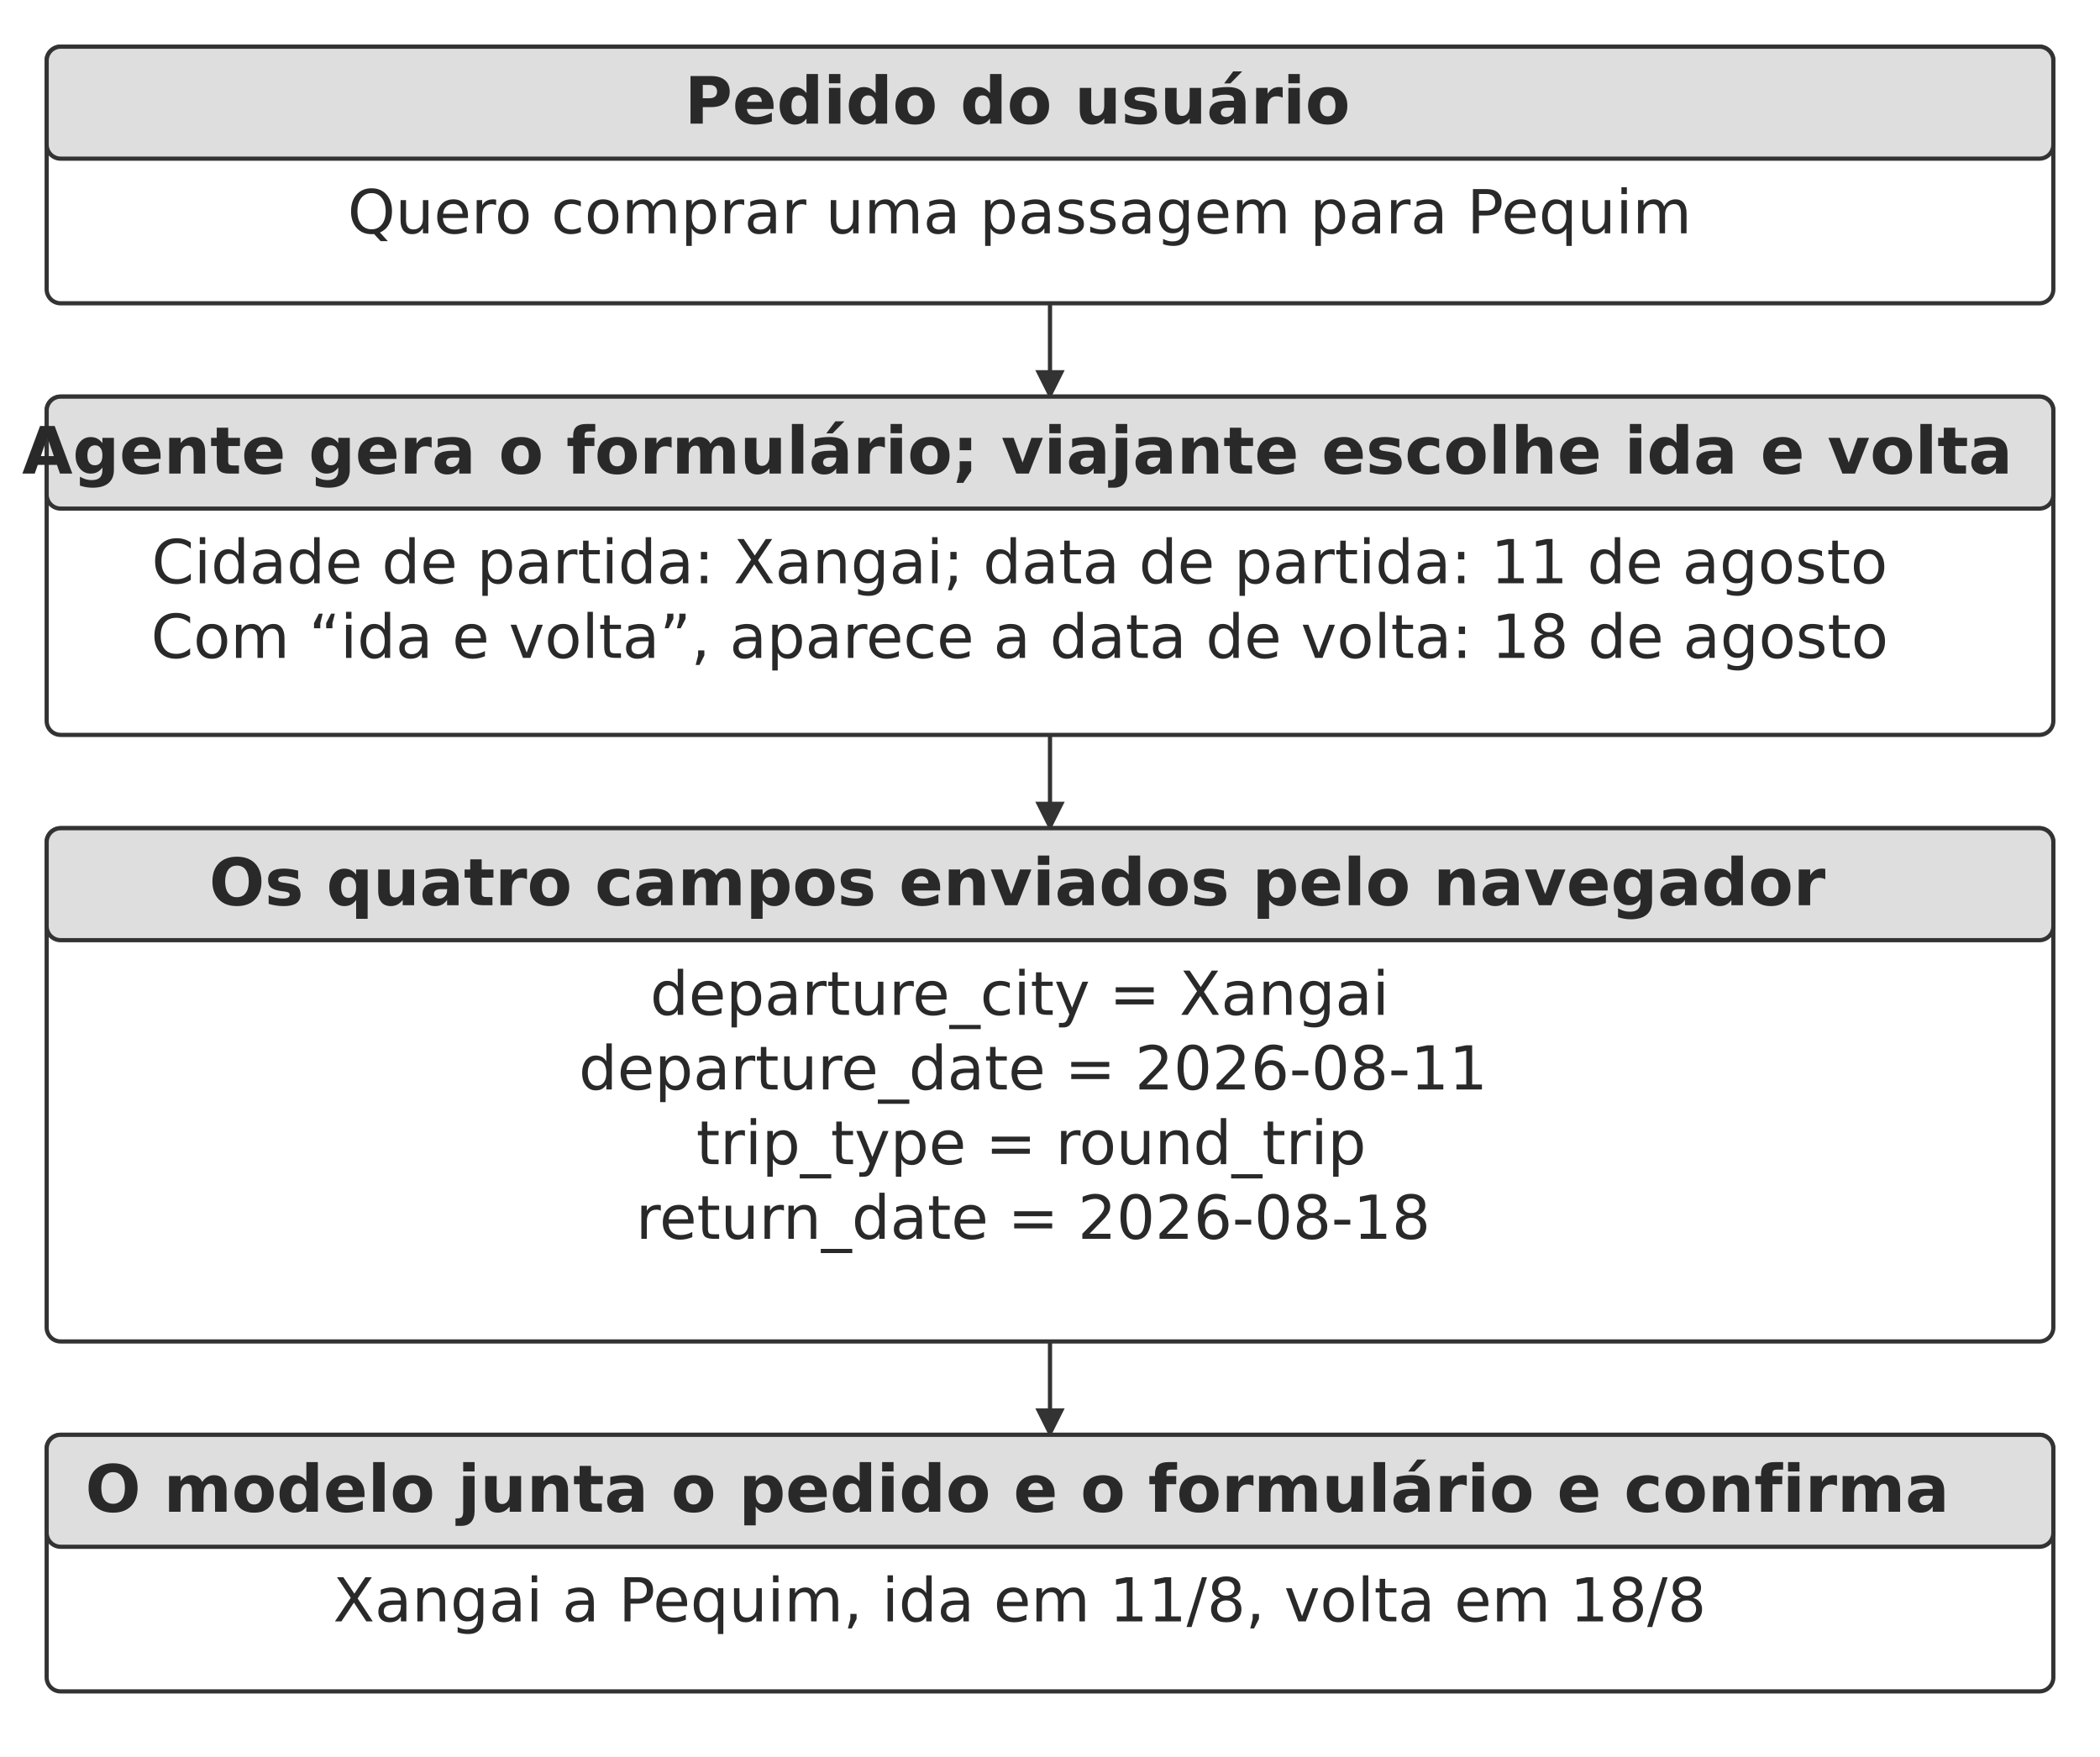
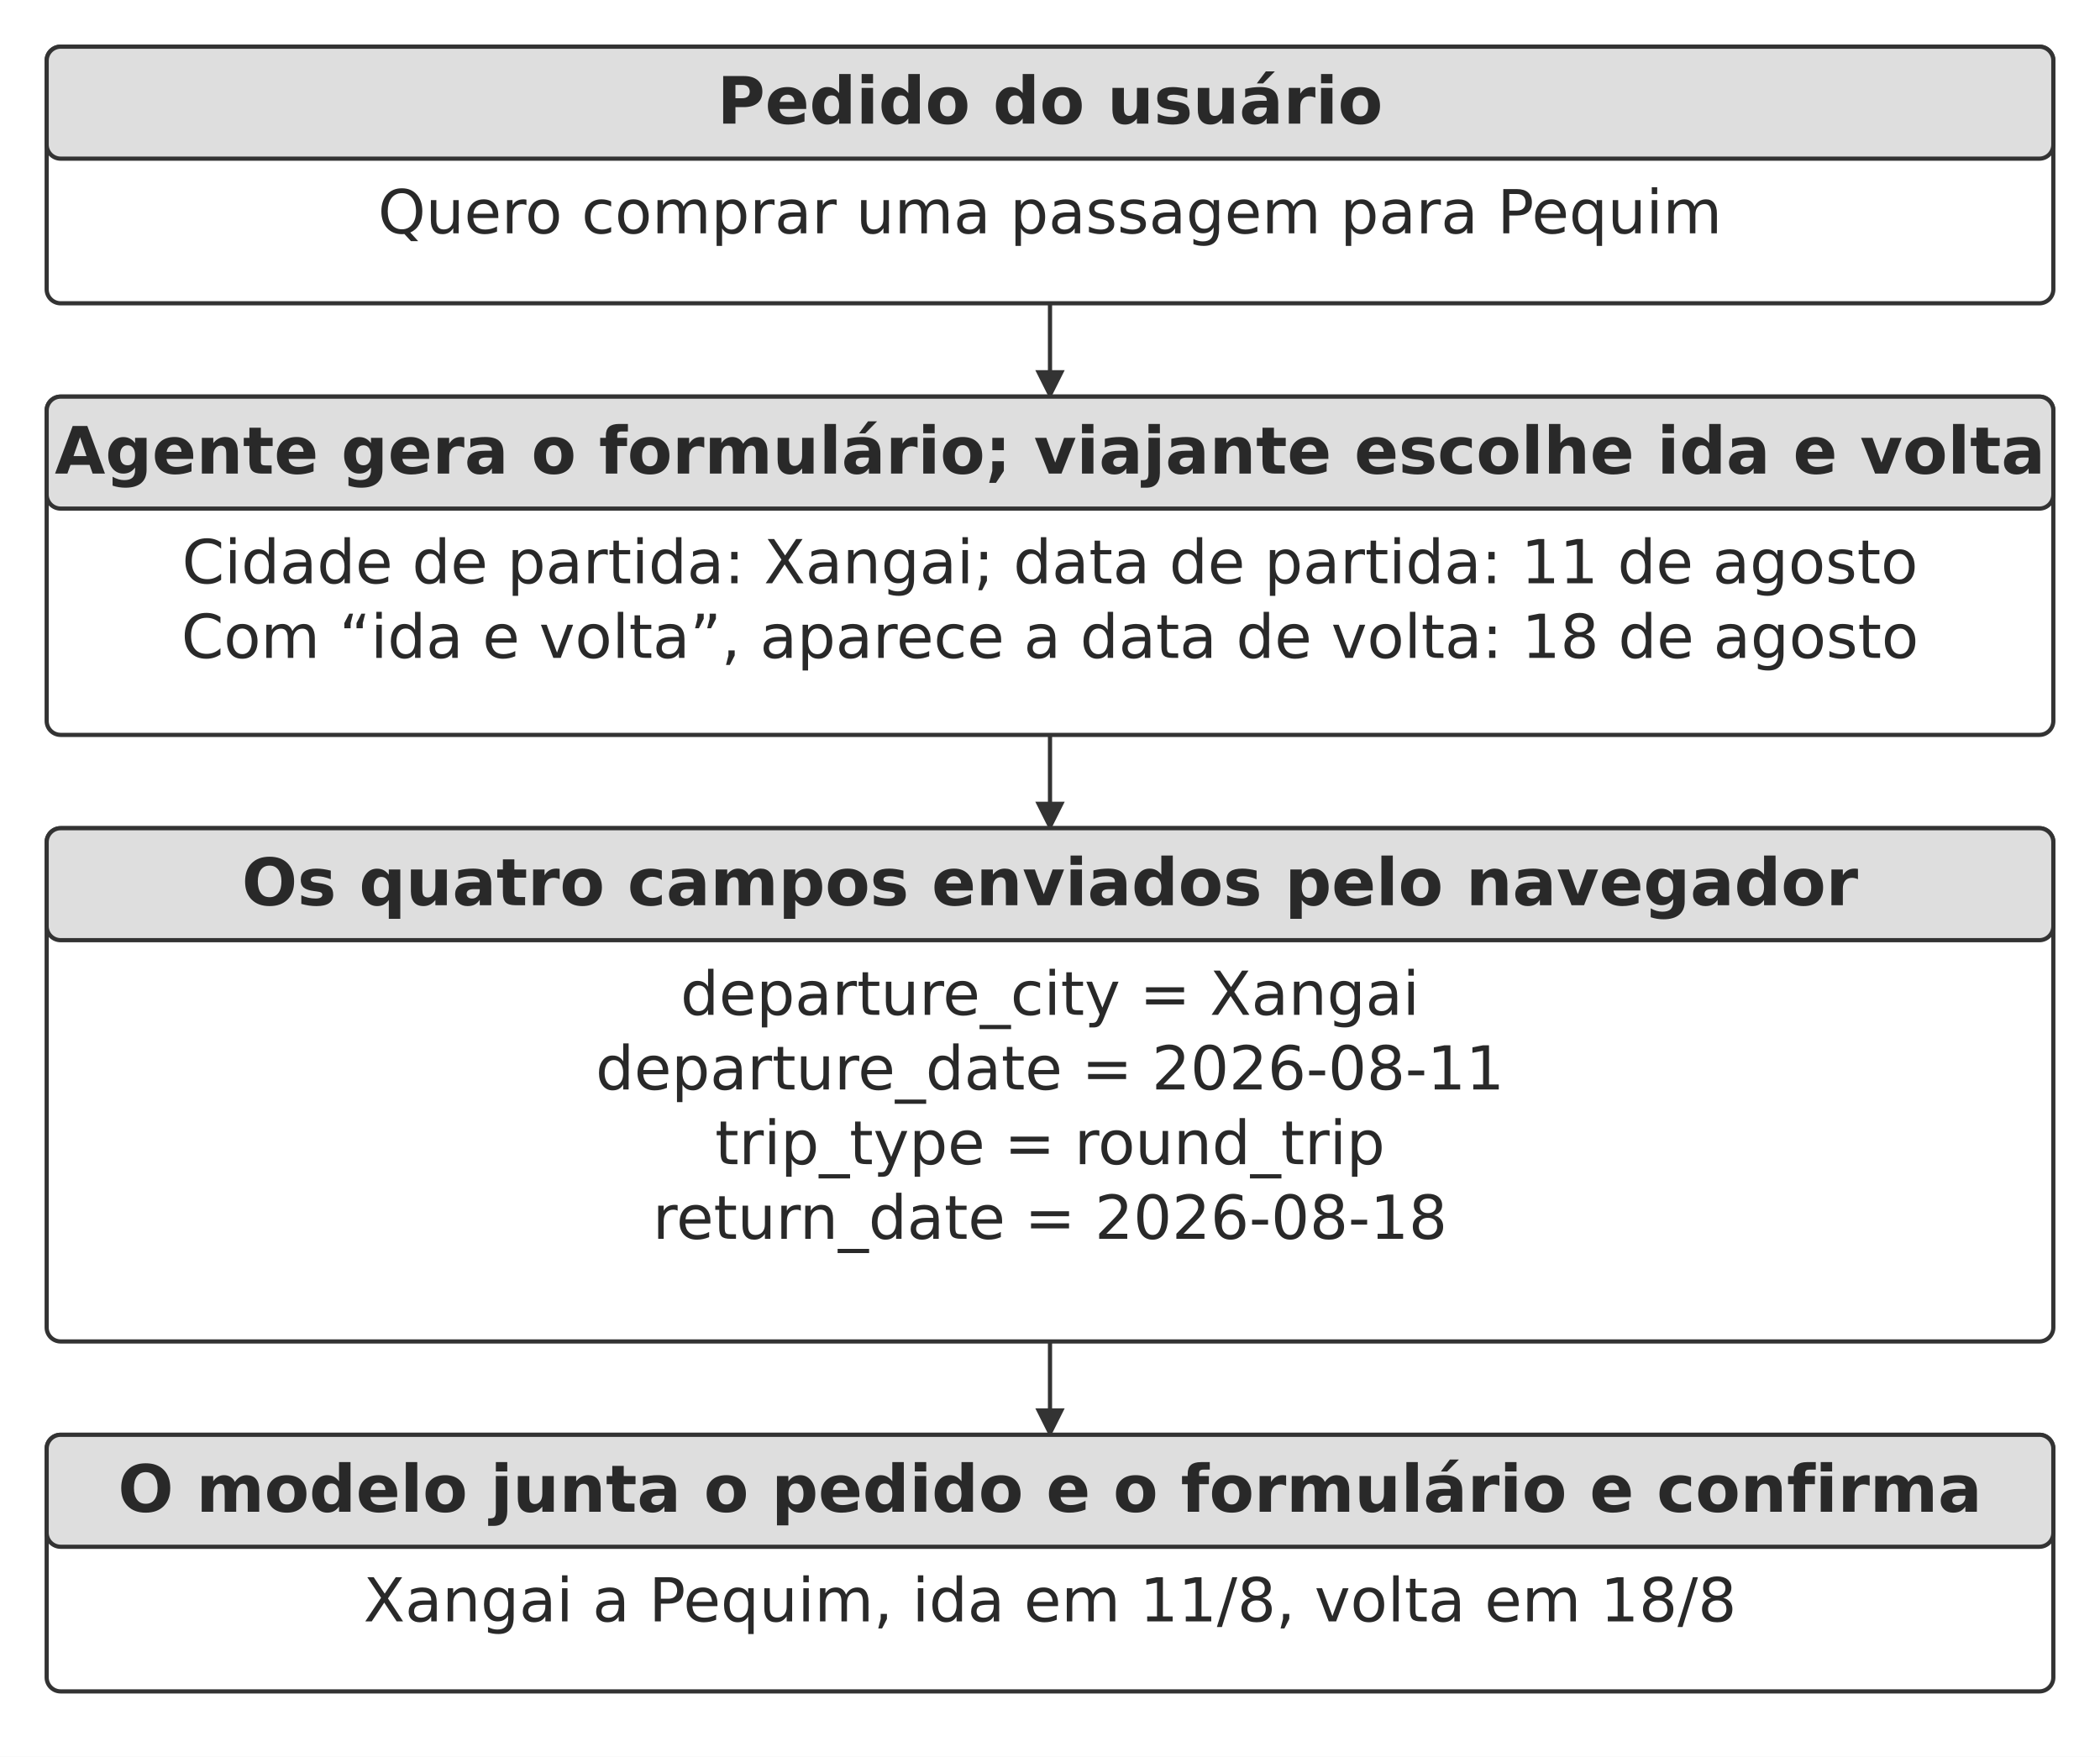
<svg xmlns="http://www.w3.org/2000/svg" width="106.000mm" height="88.687mm" viewBox="0 0 900 753" role="img" aria-labelledby="title desc">
  <defs>
    <marker id="arrow" viewBox="0 0 10 10" refX="9" refY="5" markerWidth="7" markerHeight="7" orient="auto-start-reverse">
      <path d="M0 0 L10 5 L0 10 Z" fill="#333333" />
    </marker>
  </defs>
  <rect width="900" height="753" fill="#ffffff" y="0" />
  <rect x="20" y="20" width="860" height="110" rx="6" fill="#ffffff" stroke="#333333" stroke-width="1.8" />
  <rect x="20" y="20" width="860" height="48" rx="6" fill="#dedede" stroke="#333333" stroke-width="1.8" />
-   <text x="436" y="53" text-anchor="middle" font-family="&quot;DejaVu Sans&quot;, Arial, &quot;Helvetica Neue&quot;, sans-serif" font-size="28.0" font-weight="700" fill="#292929">Pedido do usuário</text>
-   <text x="437" y="100" text-anchor="middle" font-family="&quot;DejaVu Sans&quot;, Arial, &quot;Helvetica Neue&quot;, sans-serif" font-size="26.0" font-weight="400" fill="#292929">Quero comprar uma passagem para Pequim</text>
+   <text x="450" y="53" text-anchor="middle" font-family="&quot;DejaVu Sans&quot;, Arial, &quot;Helvetica Neue&quot;, sans-serif" font-size="28.0" font-weight="700" fill="#292929">Pedido do usuário</text>
+   <text x="450" y="100" text-anchor="middle" font-family="&quot;DejaVu Sans&quot;, Arial, &quot;Helvetica Neue&quot;, sans-serif" font-size="26.0" font-weight="400" fill="#292929">Quero comprar uma passagem para Pequim</text>
  <path d="M450 130 L450 170" fill="none" stroke="#333333" stroke-width="1.8" marker-end="url(#arrow)" />
  <rect x="20" y="170" width="860" height="145" rx="6" fill="#ffffff" stroke="#333333" stroke-width="1.8" />
  <rect x="20" y="170" width="860" height="48" rx="6" fill="#dedede" stroke="#333333" stroke-width="1.8" />
-   <text x="436" y="203" text-anchor="middle" font-family="&quot;DejaVu Sans&quot;, Arial, &quot;Helvetica Neue&quot;, sans-serif" font-size="28.0" font-weight="700" fill="#292929">Agente gera o formulário; viajante escolhe ida e volta</text>
-   <text x="437" y="250" text-anchor="middle" font-family="&quot;DejaVu Sans&quot;, Arial, &quot;Helvetica Neue&quot;, sans-serif" font-size="26.0" font-weight="400" fill="#292929">Cidade de partida: Xangai; data de partida: 11 de agosto</text>
-   <text x="437" y="282" text-anchor="middle" font-family="&quot;DejaVu Sans&quot;, Arial, &quot;Helvetica Neue&quot;, sans-serif" font-size="26.0" font-weight="400" fill="#292929">Com “ida e volta”, aparece a data de volta: 18 de agosto</text>
+   <text x="450" y="203" text-anchor="middle" font-family="&quot;DejaVu Sans&quot;, Arial, &quot;Helvetica Neue&quot;, sans-serif" font-size="28.0" font-weight="700" fill="#292929">Agente gera o formulário; viajante escolhe ida e volta</text>
+   <text x="450" y="250" text-anchor="middle" font-family="&quot;DejaVu Sans&quot;, Arial, &quot;Helvetica Neue&quot;, sans-serif" font-size="26.0" font-weight="400" fill="#292929">Cidade de partida: Xangai; data de partida: 11 de agosto</text>
+   <text x="450" y="282" text-anchor="middle" font-family="&quot;DejaVu Sans&quot;, Arial, &quot;Helvetica Neue&quot;, sans-serif" font-size="26.0" font-weight="400" fill="#292929">Com “ida e volta”, aparece a data de volta: 18 de agosto</text>
  <path d="M450 315 L450 355" fill="none" stroke="#333333" stroke-width="1.8" marker-end="url(#arrow)" />
  <rect x="20" y="355" width="860" height="220" rx="6" fill="#ffffff" stroke="#333333" stroke-width="1.8" />
  <rect x="20" y="355" width="860" height="48" rx="6" fill="#dedede" stroke="#333333" stroke-width="1.8" />
-   <text x="436" y="388" text-anchor="middle" font-family="&quot;DejaVu Sans&quot;, Arial, &quot;Helvetica Neue&quot;, sans-serif" font-size="28.0" font-weight="700" fill="#292929">Os quatro campos enviados pelo navegador</text>
-   <text x="437" y="435" text-anchor="middle" font-family="&quot;DejaVu Sans&quot;, Arial, &quot;Helvetica Neue&quot;, sans-serif" font-size="26.0" font-weight="400" fill="#292929">departure_city = Xangai</text>
-   <text x="442.78" y="467" text-anchor="middle" font-family="&quot;DejaVu Sans&quot;, Arial, &quot;Helvetica Neue&quot;, sans-serif" font-size="26.0" font-weight="400" fill="#292929">departure_date = 2026-08-11</text>
-   <text x="441.94" y="499" text-anchor="middle" font-family="&quot;DejaVu Sans&quot;, Arial, &quot;Helvetica Neue&quot;, sans-serif" font-size="26.0" font-weight="400" fill="#292929">trip_type = round_trip</text>
-   <text x="442.78" y="531" text-anchor="middle" font-family="&quot;DejaVu Sans&quot;, Arial, &quot;Helvetica Neue&quot;, sans-serif" font-size="26.0" font-weight="400" fill="#292929">return_date = 2026-08-18</text>
+   <text x="450" y="388" text-anchor="middle" font-family="&quot;DejaVu Sans&quot;, Arial, &quot;Helvetica Neue&quot;, sans-serif" font-size="28.0" font-weight="700" fill="#292929">Os quatro campos enviados pelo navegador</text>
+   <text x="450" y="435" text-anchor="middle" font-family="&quot;DejaVu Sans&quot;, Arial, &quot;Helvetica Neue&quot;, sans-serif" font-size="26.0" font-weight="400" fill="#292929">departure_city = Xangai</text>
+   <text x="450" y="467" text-anchor="middle" font-family="&quot;DejaVu Sans&quot;, Arial, &quot;Helvetica Neue&quot;, sans-serif" font-size="26.0" font-weight="400" fill="#292929">departure_date = 2026-08-11</text>
+   <text x="450" y="499" text-anchor="middle" font-family="&quot;DejaVu Sans&quot;, Arial, &quot;Helvetica Neue&quot;, sans-serif" font-size="26.0" font-weight="400" fill="#292929">trip_type = round_trip</text>
+   <text x="450" y="531" text-anchor="middle" font-family="&quot;DejaVu Sans&quot;, Arial, &quot;Helvetica Neue&quot;, sans-serif" font-size="26.0" font-weight="400" fill="#292929">return_date = 2026-08-18</text>
  <path d="M450 575 L450 615" fill="none" stroke="#333333" stroke-width="1.8" marker-end="url(#arrow)" />
  <rect x="20" y="615" width="860" height="110" rx="6" fill="#ffffff" stroke="#333333" stroke-width="1.8" />
  <rect x="20" y="615" width="860" height="48" rx="6" fill="#dedede" stroke="#333333" stroke-width="1.8" />
-   <text x="436" y="648" text-anchor="middle" font-family="&quot;DejaVu Sans&quot;, Arial, &quot;Helvetica Neue&quot;, sans-serif" font-size="28.0" font-weight="700" fill="#292929">O modelo junta o pedido e o formulário e confirma</text>
-   <text x="437" y="695" text-anchor="middle" font-family="&quot;DejaVu Sans&quot;, Arial, &quot;Helvetica Neue&quot;, sans-serif" font-size="26.0" font-weight="400" fill="#292929">Xangai a Pequim, ida em 11/8, volta em 18/8</text>
+   <text x="450" y="648" text-anchor="middle" font-family="&quot;DejaVu Sans&quot;, Arial, &quot;Helvetica Neue&quot;, sans-serif" font-size="28.0" font-weight="700" fill="#292929">O modelo junta o pedido e o formulário e confirma</text>
+   <text x="450" y="695" text-anchor="middle" font-family="&quot;DejaVu Sans&quot;, Arial, &quot;Helvetica Neue&quot;, sans-serif" font-size="26.0" font-weight="400" fill="#292929">Xangai a Pequim, ida em 11/8, volta em 18/8</text>
  <defs />
</svg>
